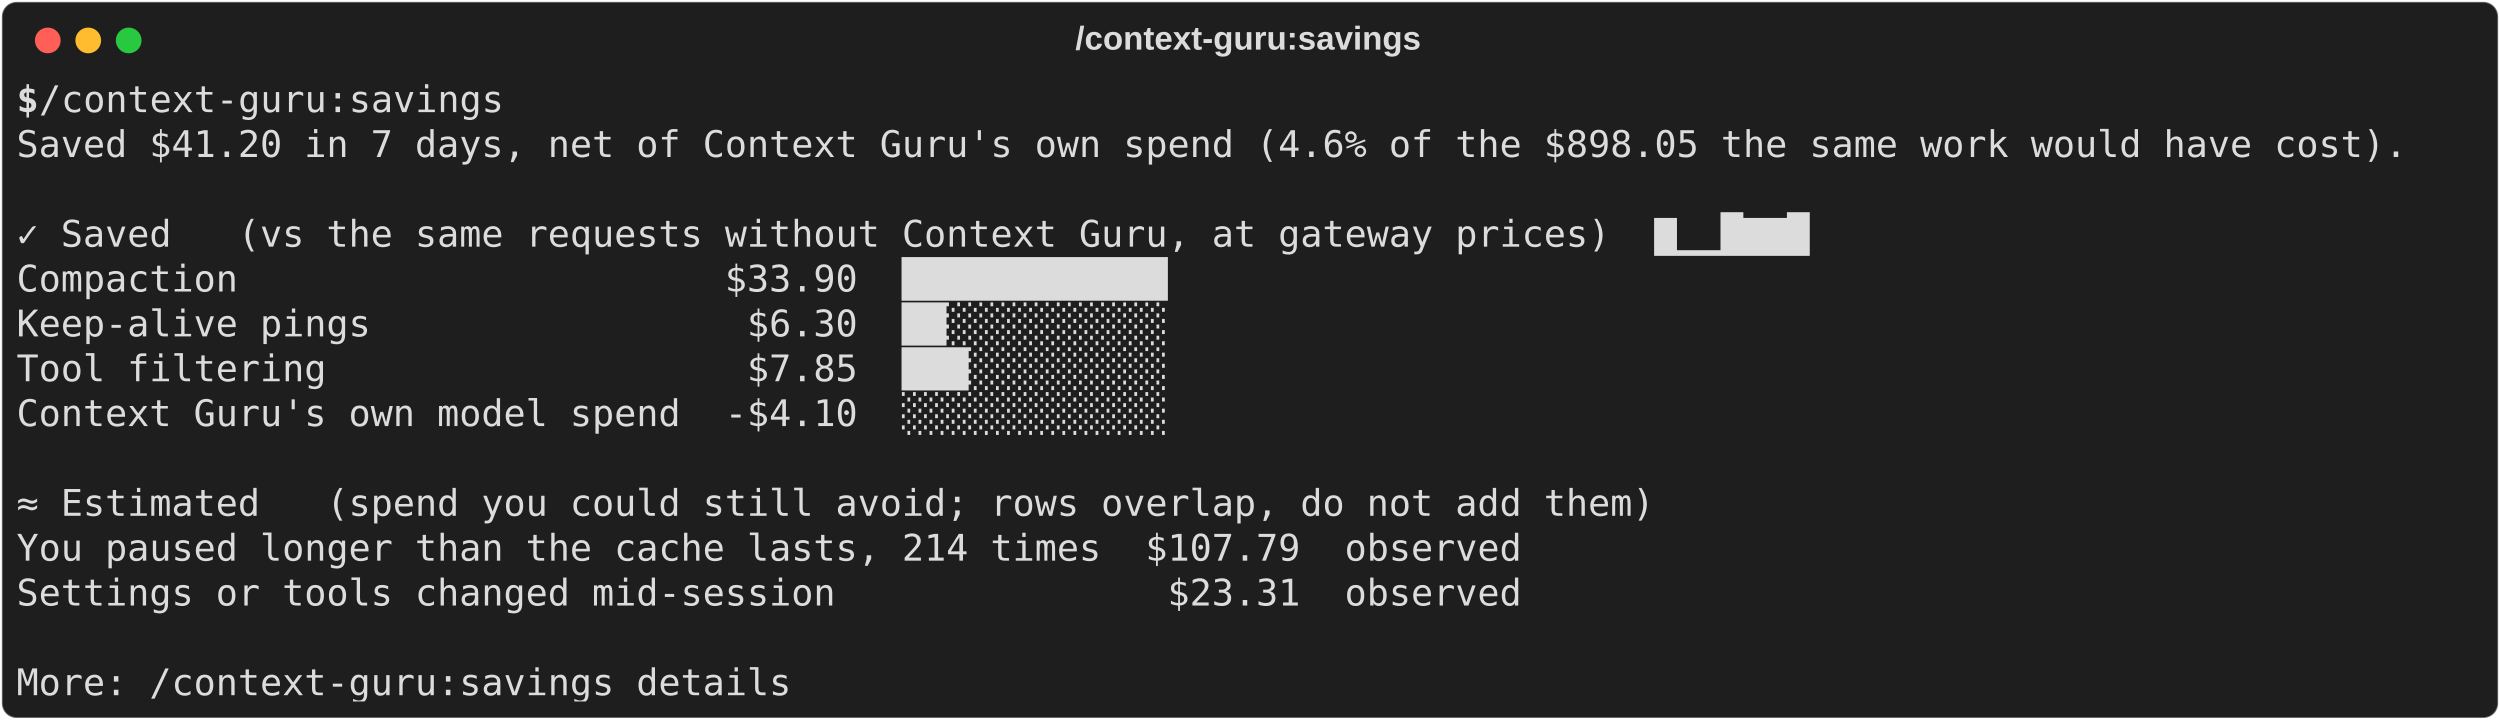
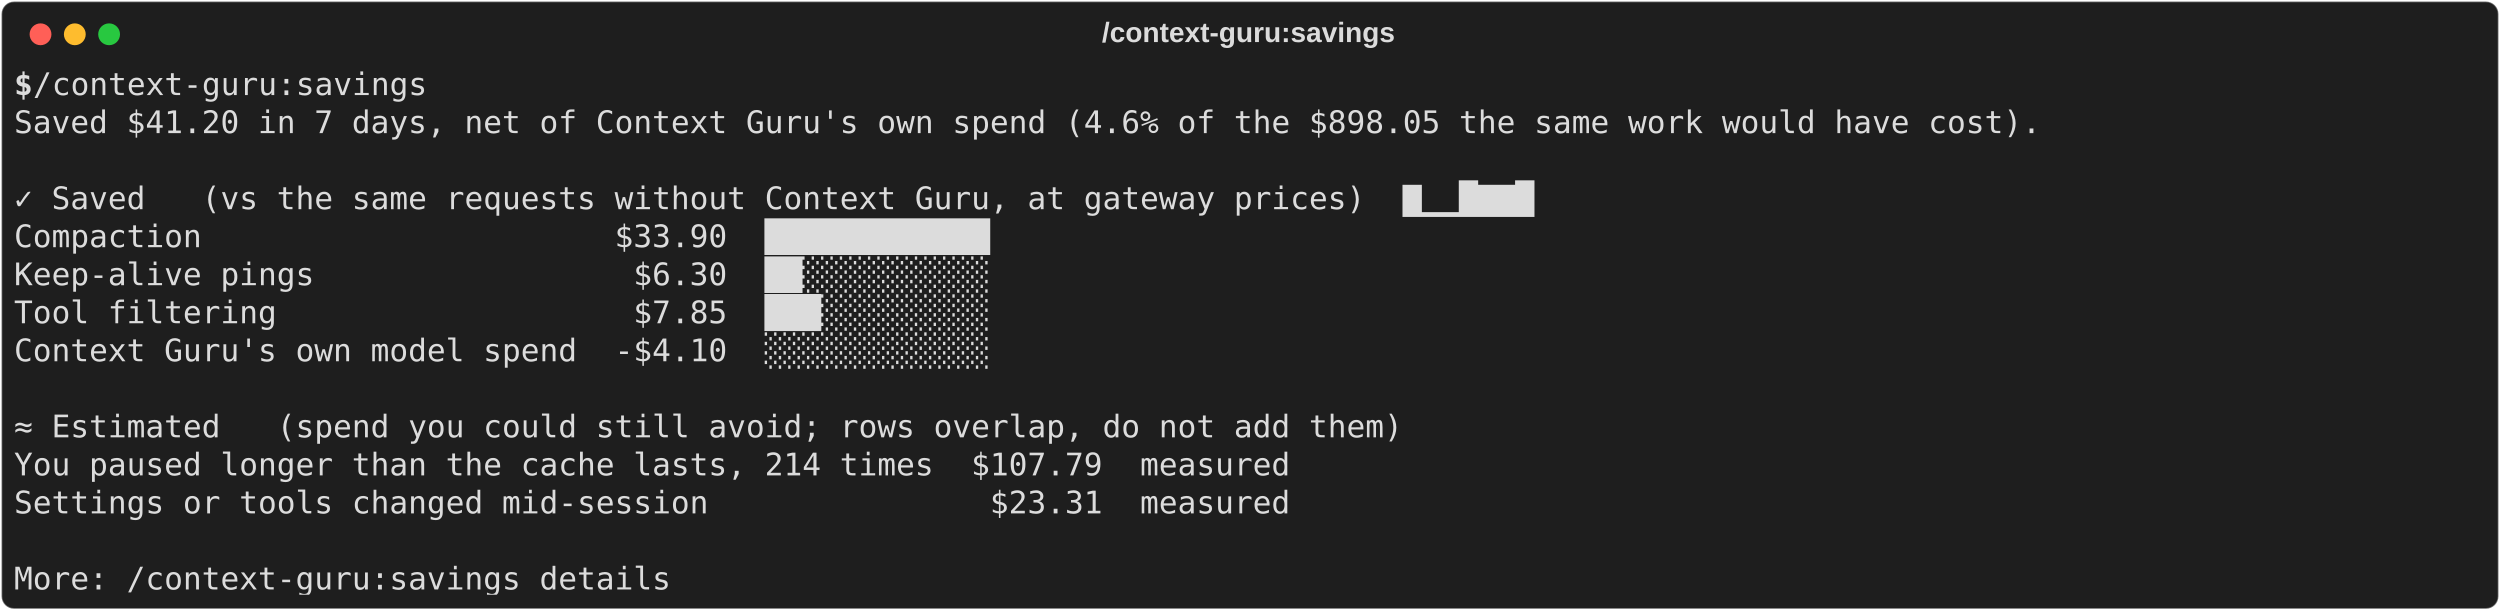
- <svg xmlns="http://www.w3.org/2000/svg" class="rich-terminal" viewBox="0 0 1360 391.6">
+ <svg xmlns="http://www.w3.org/2000/svg" class="rich-terminal" viewBox="0 0 1604 391.6">
  <style>

    @font-face {
        font-family: "Fira Code";
        src: local("FiraCode-Regular"),
                url("https://cdnjs.cloudflare.com/ajax/libs/firacode/6.2.0/woff2/FiraCode-Regular.woff2") format("woff2"),
                url("https://cdnjs.cloudflare.com/ajax/libs/firacode/6.2.0/woff/FiraCode-Regular.woff") format("woff");
        font-style: normal;
        font-weight: 400;
    }
    @font-face {
        font-family: "Fira Code";
        src: local("FiraCode-Bold"),
                url("https://cdnjs.cloudflare.com/ajax/libs/firacode/6.2.0/woff2/FiraCode-Bold.woff2") format("woff2"),
                url("https://cdnjs.cloudflare.com/ajax/libs/firacode/6.2.0/woff/FiraCode-Bold.woff") format("woff");
        font-style: bold;
        font-weight: 700;
    }

-     .terminal-3080234955-matrix {
+     .terminal-2994644931-matrix {
        font-family: Fira Code, monospace;
        font-size: 20px;
        line-height: 24.4px;
        font-variant-east-asian: full-width;
    }

-     .terminal-3080234955-title {
+     .terminal-2994644931-title {
        font-size: 18px;
        font-weight: bold;
        font-family: arial;
    }

-     .terminal-3080234955-r1 { fill: #dcdcdc;font-weight: bold }
- .terminal-3080234955-r2 { fill: #dcdcdc }
+     .terminal-2994644931-r1 { fill: #dcdcdc;font-weight: bold }
+ .terminal-2994644931-r2 { fill: #dcdcdc }
    </style>
  <defs>
-     <clipPath id="terminal-3080234955-clip-terminal">
-       <rect x="0" y="0" width="1341.0" height="340.6" />
+     <clipPath id="terminal-2994644931-clip-terminal">
+       <rect x="0" y="0" width="1585.0" height="340.6" />
    </clipPath>
-     <clipPath id="terminal-3080234955-line-0">
-       <rect x="0" y="1.5" width="1342" height="24.65" />
+     <clipPath id="terminal-2994644931-line-0">
+       <rect x="0" y="1.5" width="1586" height="24.65" />
    </clipPath>
-     <clipPath id="terminal-3080234955-line-1">
-       <rect x="0" y="25.9" width="1342" height="24.65" />
+     <clipPath id="terminal-2994644931-line-1">
+       <rect x="0" y="25.9" width="1586" height="24.65" />
    </clipPath>
-     <clipPath id="terminal-3080234955-line-2">
-       <rect x="0" y="50.3" width="1342" height="24.65" />
+     <clipPath id="terminal-2994644931-line-2">
+       <rect x="0" y="50.3" width="1586" height="24.65" />
    </clipPath>
-     <clipPath id="terminal-3080234955-line-3">
-       <rect x="0" y="74.7" width="1342" height="24.65" />
+     <clipPath id="terminal-2994644931-line-3">
+       <rect x="0" y="74.7" width="1586" height="24.65" />
    </clipPath>
-     <clipPath id="terminal-3080234955-line-4">
-       <rect x="0" y="99.1" width="1342" height="24.65" />
+     <clipPath id="terminal-2994644931-line-4">
+       <rect x="0" y="99.1" width="1586" height="24.65" />
    </clipPath>
-     <clipPath id="terminal-3080234955-line-5">
-       <rect x="0" y="123.5" width="1342" height="24.65" />
+     <clipPath id="terminal-2994644931-line-5">
+       <rect x="0" y="123.5" width="1586" height="24.65" />
    </clipPath>
-     <clipPath id="terminal-3080234955-line-6">
-       <rect x="0" y="147.9" width="1342" height="24.65" />
+     <clipPath id="terminal-2994644931-line-6">
+       <rect x="0" y="147.9" width="1586" height="24.65" />
    </clipPath>
-     <clipPath id="terminal-3080234955-line-7">
-       <rect x="0" y="172.3" width="1342" height="24.65" />
+     <clipPath id="terminal-2994644931-line-7">
+       <rect x="0" y="172.3" width="1586" height="24.65" />
    </clipPath>
-     <clipPath id="terminal-3080234955-line-8">
-       <rect x="0" y="196.7" width="1342" height="24.65" />
+     <clipPath id="terminal-2994644931-line-8">
+       <rect x="0" y="196.7" width="1586" height="24.65" />
    </clipPath>
-     <clipPath id="terminal-3080234955-line-9">
-       <rect x="0" y="221.1" width="1342" height="24.65" />
+     <clipPath id="terminal-2994644931-line-9">
+       <rect x="0" y="221.1" width="1586" height="24.65" />
    </clipPath>
-     <clipPath id="terminal-3080234955-line-10">
-       <rect x="0" y="245.5" width="1342" height="24.65" />
+     <clipPath id="terminal-2994644931-line-10">
+       <rect x="0" y="245.5" width="1586" height="24.65" />
    </clipPath>
-     <clipPath id="terminal-3080234955-line-11">
-       <rect x="0" y="269.9" width="1342" height="24.65" />
+     <clipPath id="terminal-2994644931-line-11">
+       <rect x="0" y="269.9" width="1586" height="24.65" />
    </clipPath>
-     <clipPath id="terminal-3080234955-line-12">
-       <rect x="0" y="294.3" width="1342" height="24.65" />
+     <clipPath id="terminal-2994644931-line-12">
+       <rect x="0" y="294.3" width="1586" height="24.65" />
    </clipPath>
  </defs>
-   <rect fill="#1e1e1e" stroke="rgba(255,255,255,0.35)" stroke-width="1" x="1" y="1" width="1358" height="389.6" rx="8" />
-   <text class="terminal-3080234955-title" fill="#dcdcdc" text-anchor="middle" x="679" y="27">/context-guru:savings</text>
+   <rect fill="#1e1e1e" stroke="rgba(255,255,255,0.35)" stroke-width="1" x="1" y="1" width="1602" height="389.6" rx="8" />
+   <text class="terminal-2994644931-title" fill="#dcdcdc" text-anchor="middle" x="801" y="27">/context-guru:savings</text>
  <g transform="translate(26,22)">
    <circle cx="0" cy="0" r="7" fill="#ff5f57" />
    <circle cx="22" cy="0" r="7" fill="#febc2e" />
    <circle cx="44" cy="0" r="7" fill="#28c840" />
  </g>
-   <g transform="translate(9, 41)" clip-path="url(#terminal-3080234955-clip-terminal)">
-     <g class="terminal-3080234955-matrix">
-       <text class="terminal-3080234955-r1" x="0" y="20" textLength="12.2" clip-path="url(#terminal-3080234955-line-0)">$</text>
-       <text class="terminal-3080234955-r2" x="12.2" y="20" textLength="268.4" clip-path="url(#terminal-3080234955-line-0)"> /context-guru:savings</text>
-       <text class="terminal-3080234955-r2" x="1342" y="20" textLength="12.2" clip-path="url(#terminal-3080234955-line-0)">
+   <g transform="translate(9, 41)" clip-path="url(#terminal-2994644931-clip-terminal)">
+     <g class="terminal-2994644931-matrix">
+       <text class="terminal-2994644931-r1" x="0" y="20" textLength="12.2" clip-path="url(#terminal-2994644931-line-0)">$</text>
+       <text class="terminal-2994644931-r2" x="12.2" y="20" textLength="268.4" clip-path="url(#terminal-2994644931-line-0)"> /context-guru:savings</text>
+       <text class="terminal-2994644931-r2" x="1586" y="20" textLength="12.2" clip-path="url(#terminal-2994644931-line-0)">
</text>
-       <text class="terminal-3080234955-r2" x="0" y="44.4" textLength="1317.6" clip-path="url(#terminal-3080234955-line-1)">Saved $41.20 in 7 days, net of Context Guru's own spend (4.6% of the $898.05 the same work would have cost).</text>
-       <text class="terminal-3080234955-r2" x="1342" y="44.4" textLength="12.2" clip-path="url(#terminal-3080234955-line-1)">
+       <text class="terminal-2994644931-r2" x="0" y="44.4" textLength="1317.6" clip-path="url(#terminal-2994644931-line-1)">Saved $41.20 in 7 days, net of Context Guru's own spend (4.6% of the $898.05 the same work would have cost).</text>
+       <text class="terminal-2994644931-r2" x="1586" y="44.4" textLength="12.2" clip-path="url(#terminal-2994644931-line-1)">
</text>
-       <text class="terminal-3080234955-r2" x="1342" y="68.8" textLength="12.2" clip-path="url(#terminal-3080234955-line-2)">
+       <text class="terminal-2994644931-r2" x="1586" y="68.8" textLength="12.2" clip-path="url(#terminal-2994644931-line-2)">
</text>
-       <text class="terminal-3080234955-r2" x="0" y="93.2" textLength="988.2" clip-path="url(#terminal-3080234955-line-3)">✓ Saved   (vs the same requests without Context Guru, at gateway prices)  ▇▁▁█▇▇█</text>
-       <text class="terminal-3080234955-r2" x="1342" y="93.2" textLength="12.2" clip-path="url(#terminal-3080234955-line-3)">
+       <text class="terminal-2994644931-r2" x="0" y="93.2" textLength="988.2" clip-path="url(#terminal-2994644931-line-3)">✓ Saved   (vs the same requests without Context Guru, at gateway prices)  ▇▁▁█▇▇█</text>
+       <text class="terminal-2994644931-r2" x="1586" y="93.2" textLength="12.2" clip-path="url(#terminal-2994644931-line-3)">
</text>
-       <text class="terminal-3080234955-r2" x="0" y="117.6" textLength="658.8" clip-path="url(#terminal-3080234955-line-4)">  Compaction                      $33.90  ████████████</text>
-       <text class="terminal-3080234955-r2" x="1342" y="117.6" textLength="12.2" clip-path="url(#terminal-3080234955-line-4)">
+       <text class="terminal-2994644931-r2" x="0" y="117.6" textLength="658.8" clip-path="url(#terminal-2994644931-line-4)">  Compaction                      $33.90  ████████████</text>
+       <text class="terminal-2994644931-r2" x="1586" y="117.6" textLength="12.2" clip-path="url(#terminal-2994644931-line-4)">
</text>
-       <text class="terminal-3080234955-r2" x="0" y="142" textLength="658.8" clip-path="url(#terminal-3080234955-line-5)">  Keep-alive pings                 $6.30  ██░░░░░░░░░░</text>
-       <text class="terminal-3080234955-r2" x="1342" y="142" textLength="12.2" clip-path="url(#terminal-3080234955-line-5)">
+       <text class="terminal-2994644931-r2" x="0" y="142" textLength="658.8" clip-path="url(#terminal-2994644931-line-5)">  Keep-alive pings                 $6.30  ██░░░░░░░░░░</text>
+       <text class="terminal-2994644931-r2" x="1586" y="142" textLength="12.2" clip-path="url(#terminal-2994644931-line-5)">
</text>
-       <text class="terminal-3080234955-r2" x="0" y="166.4" textLength="658.8" clip-path="url(#terminal-3080234955-line-6)">  Tool filtering                   $7.85  ███░░░░░░░░░</text>
-       <text class="terminal-3080234955-r2" x="1342" y="166.4" textLength="12.2" clip-path="url(#terminal-3080234955-line-6)">
+       <text class="terminal-2994644931-r2" x="0" y="166.4" textLength="658.8" clip-path="url(#terminal-2994644931-line-6)">  Tool filtering                   $7.85  ███░░░░░░░░░</text>
+       <text class="terminal-2994644931-r2" x="1586" y="166.4" textLength="12.2" clip-path="url(#terminal-2994644931-line-6)">
</text>
-       <text class="terminal-3080234955-r2" x="0" y="190.8" textLength="658.8" clip-path="url(#terminal-3080234955-line-7)">  Context Guru's own model spend  -$4.10  ░░░░░░░░░░░░</text>
-       <text class="terminal-3080234955-r2" x="1342" y="190.8" textLength="12.2" clip-path="url(#terminal-3080234955-line-7)">
+       <text class="terminal-2994644931-r2" x="0" y="190.8" textLength="658.8" clip-path="url(#terminal-2994644931-line-7)">  Context Guru's own model spend  -$4.10  ░░░░░░░░░░░░</text>
+       <text class="terminal-2994644931-r2" x="1586" y="190.8" textLength="12.2" clip-path="url(#terminal-2994644931-line-7)">
</text>
-       <text class="terminal-3080234955-r2" x="1342" y="215.2" textLength="12.2" clip-path="url(#terminal-3080234955-line-8)">
+       <text class="terminal-2994644931-r2" x="1586" y="215.2" textLength="12.2" clip-path="url(#terminal-2994644931-line-8)">
</text>
-       <text class="terminal-3080234955-r2" x="0" y="239.6" textLength="902.8" clip-path="url(#terminal-3080234955-line-9)">≈ Estimated   (spend you could still avoid; rows overlap, do not add them)</text>
-       <text class="terminal-3080234955-r2" x="1342" y="239.6" textLength="12.2" clip-path="url(#terminal-3080234955-line-9)">
+       <text class="terminal-2994644931-r2" x="0" y="239.6" textLength="902.8" clip-path="url(#terminal-2994644931-line-9)">≈ Estimated   (spend you could still avoid; rows overlap, do not add them)</text>
+       <text class="terminal-2994644931-r2" x="1586" y="239.6" textLength="12.2" clip-path="url(#terminal-2994644931-line-9)">
</text>
-       <text class="terminal-3080234955-r2" x="0" y="264" textLength="854" clip-path="url(#terminal-3080234955-line-10)">  You paused longer than the cache lasts, 214 times  $107.79  observed</text>
-       <text class="terminal-3080234955-r2" x="1342" y="264" textLength="12.2" clip-path="url(#terminal-3080234955-line-10)">
+       <text class="terminal-2994644931-r2" x="0" y="264" textLength="854" clip-path="url(#terminal-2994644931-line-10)">  You paused longer than the cache lasts, 214 times  $107.79  measured</text>
+       <text class="terminal-2994644931-r2" x="1586" y="264" textLength="12.2" clip-path="url(#terminal-2994644931-line-10)">
</text>
-       <text class="terminal-3080234955-r2" x="0" y="288.4" textLength="854" clip-path="url(#terminal-3080234955-line-11)">  Settings or tools changed mid-session               $23.31  observed</text>
-       <text class="terminal-3080234955-r2" x="1342" y="288.4" textLength="12.2" clip-path="url(#terminal-3080234955-line-11)">
+       <text class="terminal-2994644931-r2" x="0" y="288.4" textLength="854" clip-path="url(#terminal-2994644931-line-11)">  Settings or tools changed mid-session               $23.31  measured</text>
+       <text class="terminal-2994644931-r2" x="1586" y="288.4" textLength="12.2" clip-path="url(#terminal-2994644931-line-11)">
</text>
-       <text class="terminal-3080234955-r2" x="1342" y="312.8" textLength="12.2" clip-path="url(#terminal-3080234955-line-12)">
+       <text class="terminal-2994644931-r2" x="1586" y="312.8" textLength="12.2" clip-path="url(#terminal-2994644931-line-12)">
</text>
-       <text class="terminal-3080234955-r2" x="0" y="337.2" textLength="427" clip-path="url(#terminal-3080234955-line-13)">More: /context-guru:savings details</text>
-       <text class="terminal-3080234955-r2" x="1342" y="337.2" textLength="12.2" clip-path="url(#terminal-3080234955-line-13)">
+       <text class="terminal-2994644931-r2" x="0" y="337.2" textLength="427" clip-path="url(#terminal-2994644931-line-13)">More: /context-guru:savings details</text>
+       <text class="terminal-2994644931-r2" x="1586" y="337.2" textLength="12.2" clip-path="url(#terminal-2994644931-line-13)">
</text>
    </g>
  </g>
</svg>
